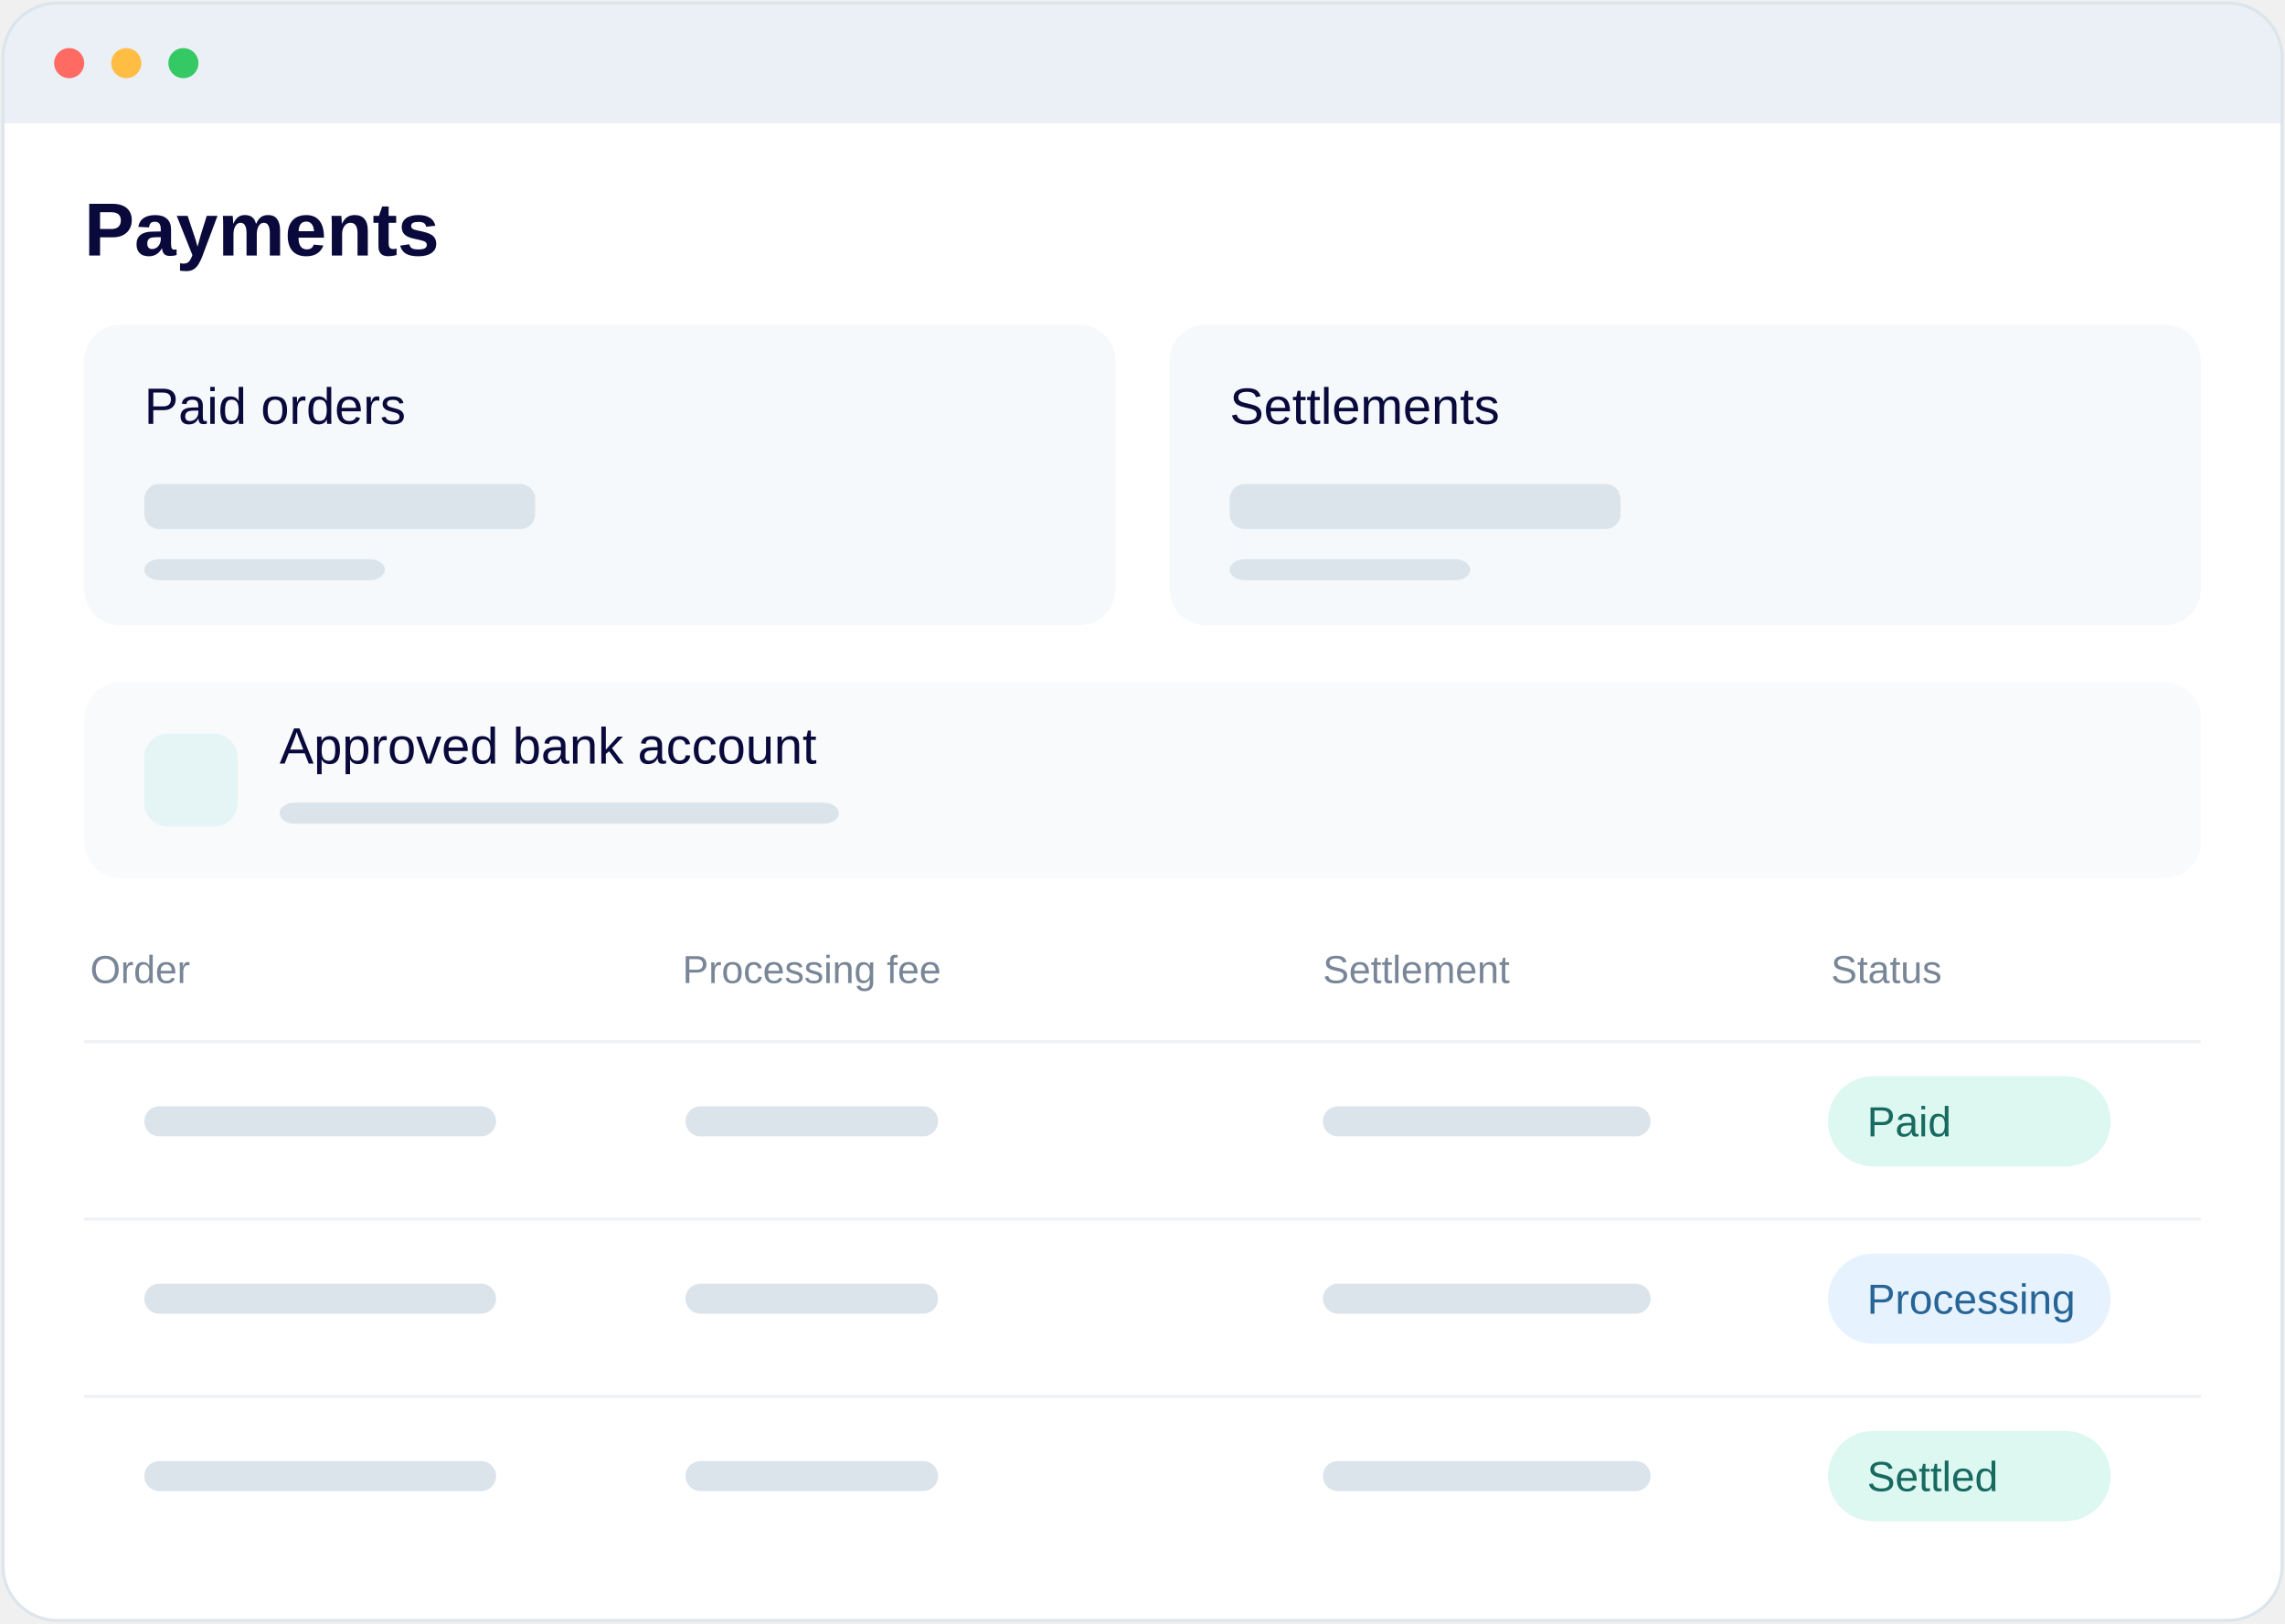
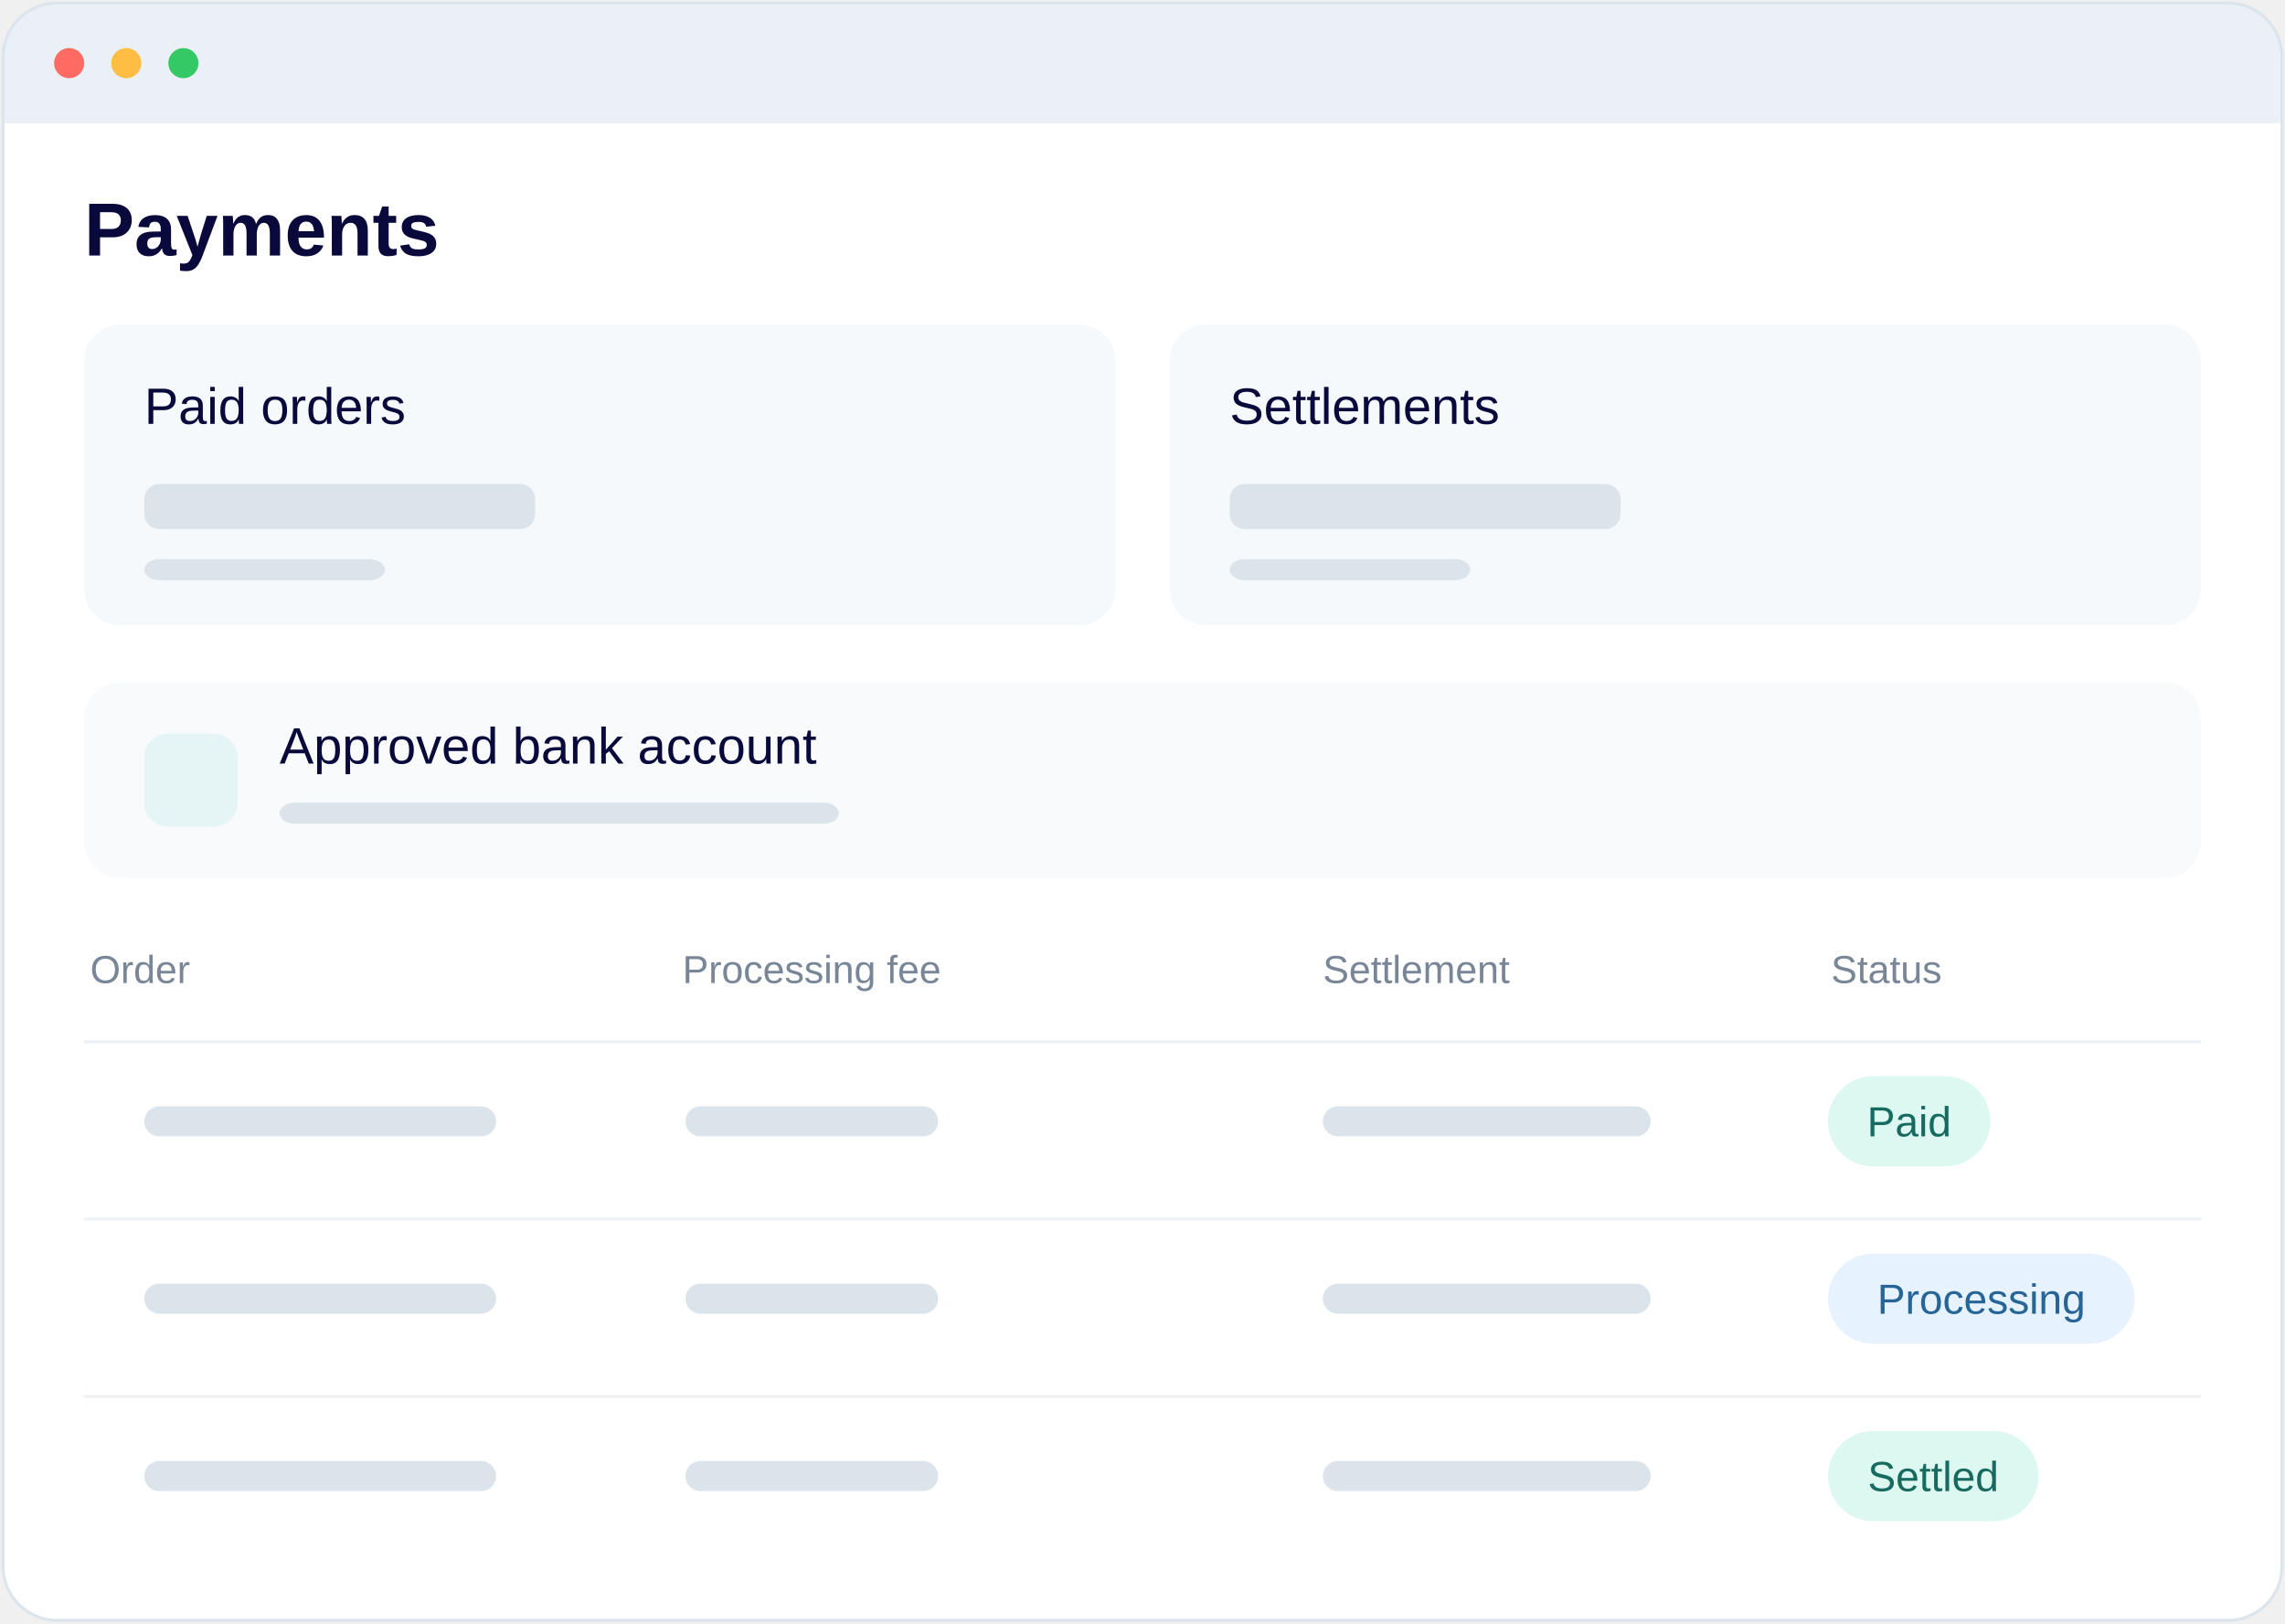
<svg xmlns="http://www.w3.org/2000/svg" width="760" height="540" viewBox="0 0 760 540">
  <defs>
    <clipPath id="frame">
      <rect x="1" y="1" width="758" height="538" rx="18" />
    </clipPath>
  </defs>
  <g clip-path="url(#frame)">
    <rect x="1" y="1" width="758" height="538" rx="18" fill="#FFFFFF" />
    <rect x="1" y="1" width="758" height="40" rx="0" fill="#EAF0F5" />
    <circle cx="23" cy="21" r="5" fill="#FF6A63" />
    <circle cx="42" cy="21" r="5" fill="#FFBD44" />
    <circle cx="61" cy="21" r="5" fill="#35C965" />
    <text x="28" y="85" font-family="Arial,sans-serif" font-size="25" font-weight="600" fill="#09093B">Payments</text>
    <rect x="28" y="108" width="343" height="100" rx="12" fill="#F6F9FB" />
    <text x="48" y="141" font-family="Arial,sans-serif" font-size="17" font-weight="400" fill="#09093B">Paid orders</text>
    <rect x="48" y="161" width="130" height="15" rx="5" fill="#DCE4EB" />
    <rect x="48" y="186" width="80" height="7" rx="5" fill="#DCE4EB" />
    <rect x="389" y="108" width="343" height="100" rx="12" fill="#F6F9FB" />
    <text x="409" y="141" font-family="Arial,sans-serif" font-size="17" font-weight="400" fill="#09093B">Settlements</text>
    <rect x="409" y="161" width="130" height="15" rx="5" fill="#DCE4EB" />
    <rect x="409" y="186" width="80" height="7" rx="5" fill="#DCE4EB" />
    <rect x="28" y="227" width="704" height="65" rx="12" fill="#F8FAFC" />
    <rect x="48" y="244" width="31" height="31" rx="8" fill="#E5F4F5" />
    <text x="93" y="254" font-family="Arial,sans-serif" font-size="17" font-weight="400" fill="#09093B">Approved bank account</text>
    <rect x="93" y="267" width="186" height="7" rx="5" fill="#DCE4EB" />
    <text x="30" y="327" font-family="Arial,sans-serif" font-size="13" font-weight="400" fill="#788697">Order</text>
    <text x="227" y="327" font-family="Arial,sans-serif" font-size="13" font-weight="400" fill="#788697">Processing fee</text>
    <text x="440" y="327" font-family="Arial,sans-serif" font-size="13" font-weight="400" fill="#788697">Settlement</text>
    <text x="609" y="327" font-family="Arial,sans-serif" font-size="13" font-weight="400" fill="#788697">Status</text>
    <rect x="28" y="346" width="704" height="1" rx="0" fill="#EEF1F5" />
    <rect x="48" y="368" width="117" height="10" rx="5" fill="#DCE4EB" />
    <rect x="228" y="368" width="84" height="10" rx="5" fill="#DCE4EB" />
    <rect x="440" y="368" width="109" height="10" rx="5" fill="#DCE4EB" />
-     <rect x="608" y="358" width="94" height="30" rx="15" fill="#DDF7F1" />
-     <text x="621" y="378" font-family="Arial,sans-serif" font-size="14" font-weight="400" fill="#176A60">Paid</text>
+     <rect x="608" y="358" width="54" height="30" rx="15" fill="#DDF7F1" />
+     <text x="635" y="378" text-anchor="middle" font-family="Arial,sans-serif" font-size="14" font-weight="400" fill="#176A60">Paid</text>
    <rect x="28" y="405" width="704" height="1" rx="0" fill="#EEF1F5" />
    <rect x="48" y="427" width="117" height="10" rx="5" fill="#DCE4EB" />
    <rect x="228" y="427" width="84" height="10" rx="5" fill="#DCE4EB" />
    <rect x="440" y="427" width="109" height="10" rx="5" fill="#DCE4EB" />
-     <rect x="608" y="417" width="94" height="30" rx="15" fill="#E7F2FF" />
-     <text x="621" y="437" font-family="Arial,sans-serif" font-size="14" font-weight="400" fill="#266596">Processing</text>
+     <rect x="608" y="417" width="102" height="30" rx="15" fill="#E7F2FF" />
+     <text x="659" y="437" text-anchor="middle" font-family="Arial,sans-serif" font-size="14" font-weight="400" fill="#266596">Processing</text>
    <rect x="28" y="464" width="704" height="1" rx="0" fill="#EEF1F5" />
    <rect x="48" y="486" width="117" height="10" rx="5" fill="#DCE4EB" />
    <rect x="228" y="486" width="84" height="10" rx="5" fill="#DCE4EB" />
    <rect x="440" y="486" width="109" height="10" rx="5" fill="#DCE4EB" />
-     <rect x="608" y="476" width="94" height="30" rx="15" fill="#DDF7F1" />
-     <text x="621" y="496" font-family="Arial,sans-serif" font-size="14" font-weight="400" fill="#176A60">Settled</text>
+     <rect x="608" y="476" width="70" height="30" rx="15" fill="#DDF7F1" />
+     <text x="643" y="496" text-anchor="middle" font-family="Arial,sans-serif" font-size="14" font-weight="400" fill="#176A60">Settled</text>
  </g>
  <rect x="1" y="1" width="758" height="538" rx="18" fill="none" stroke="#DCE5EC" />
</svg>
